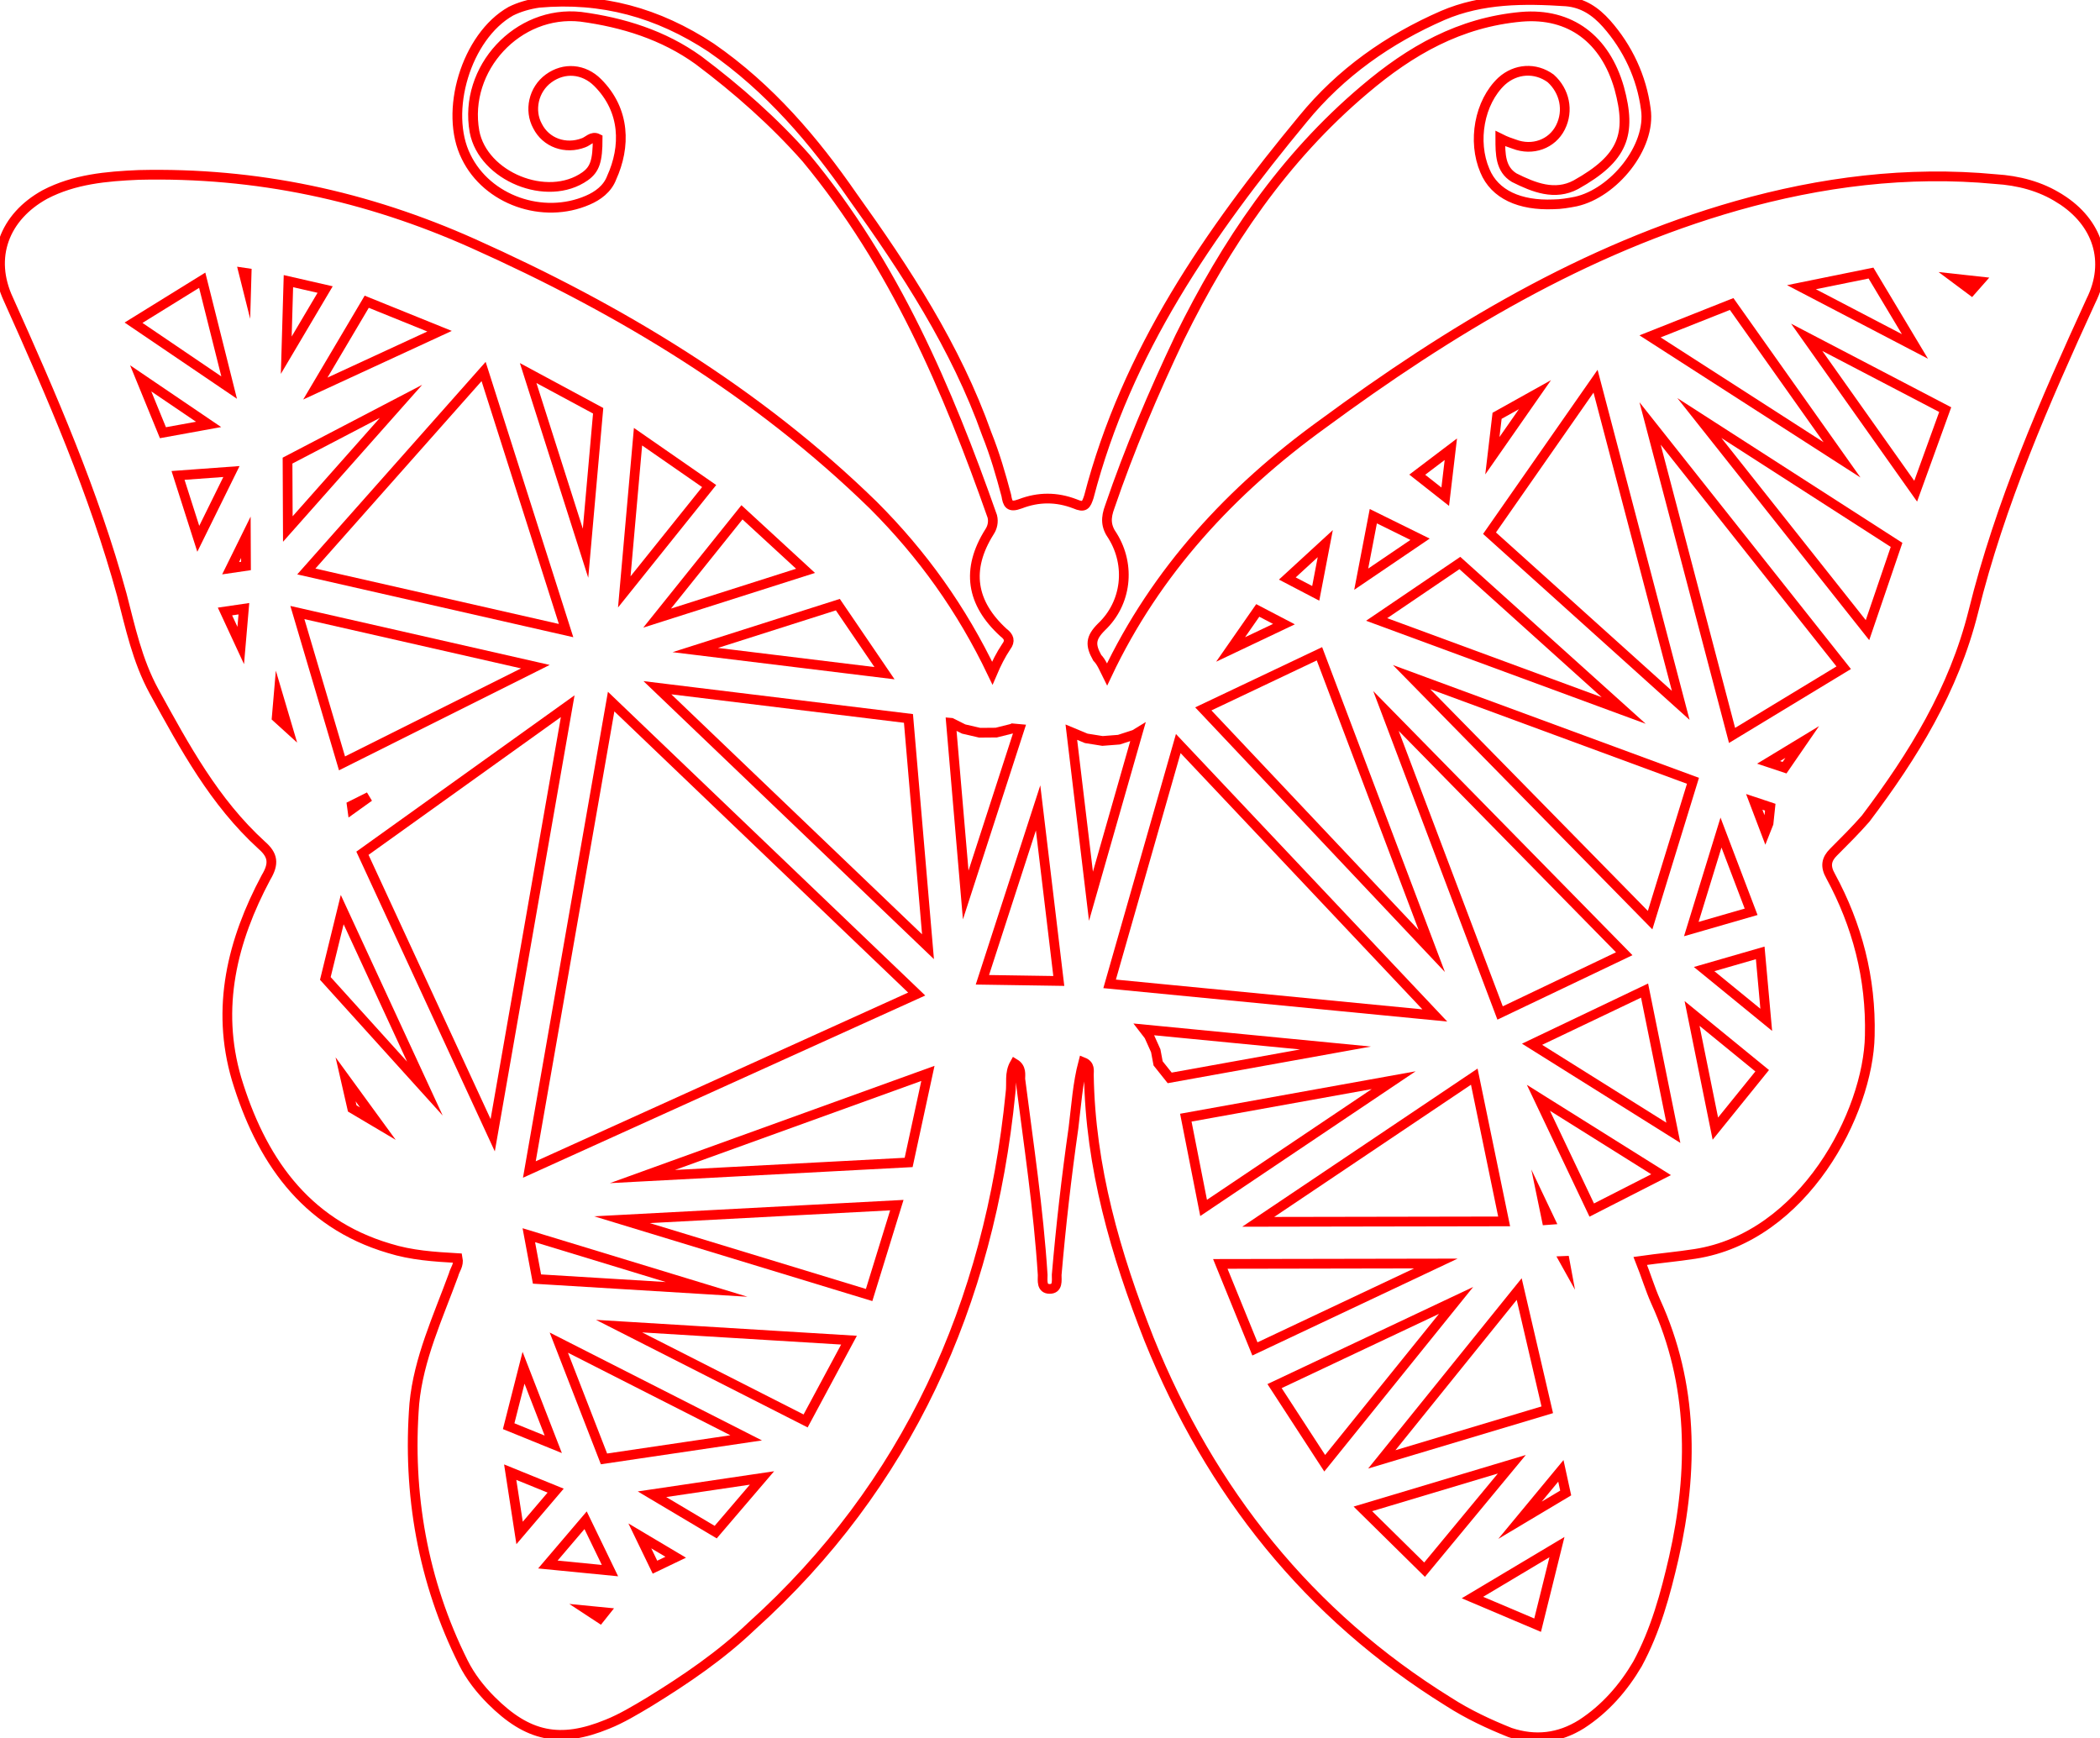
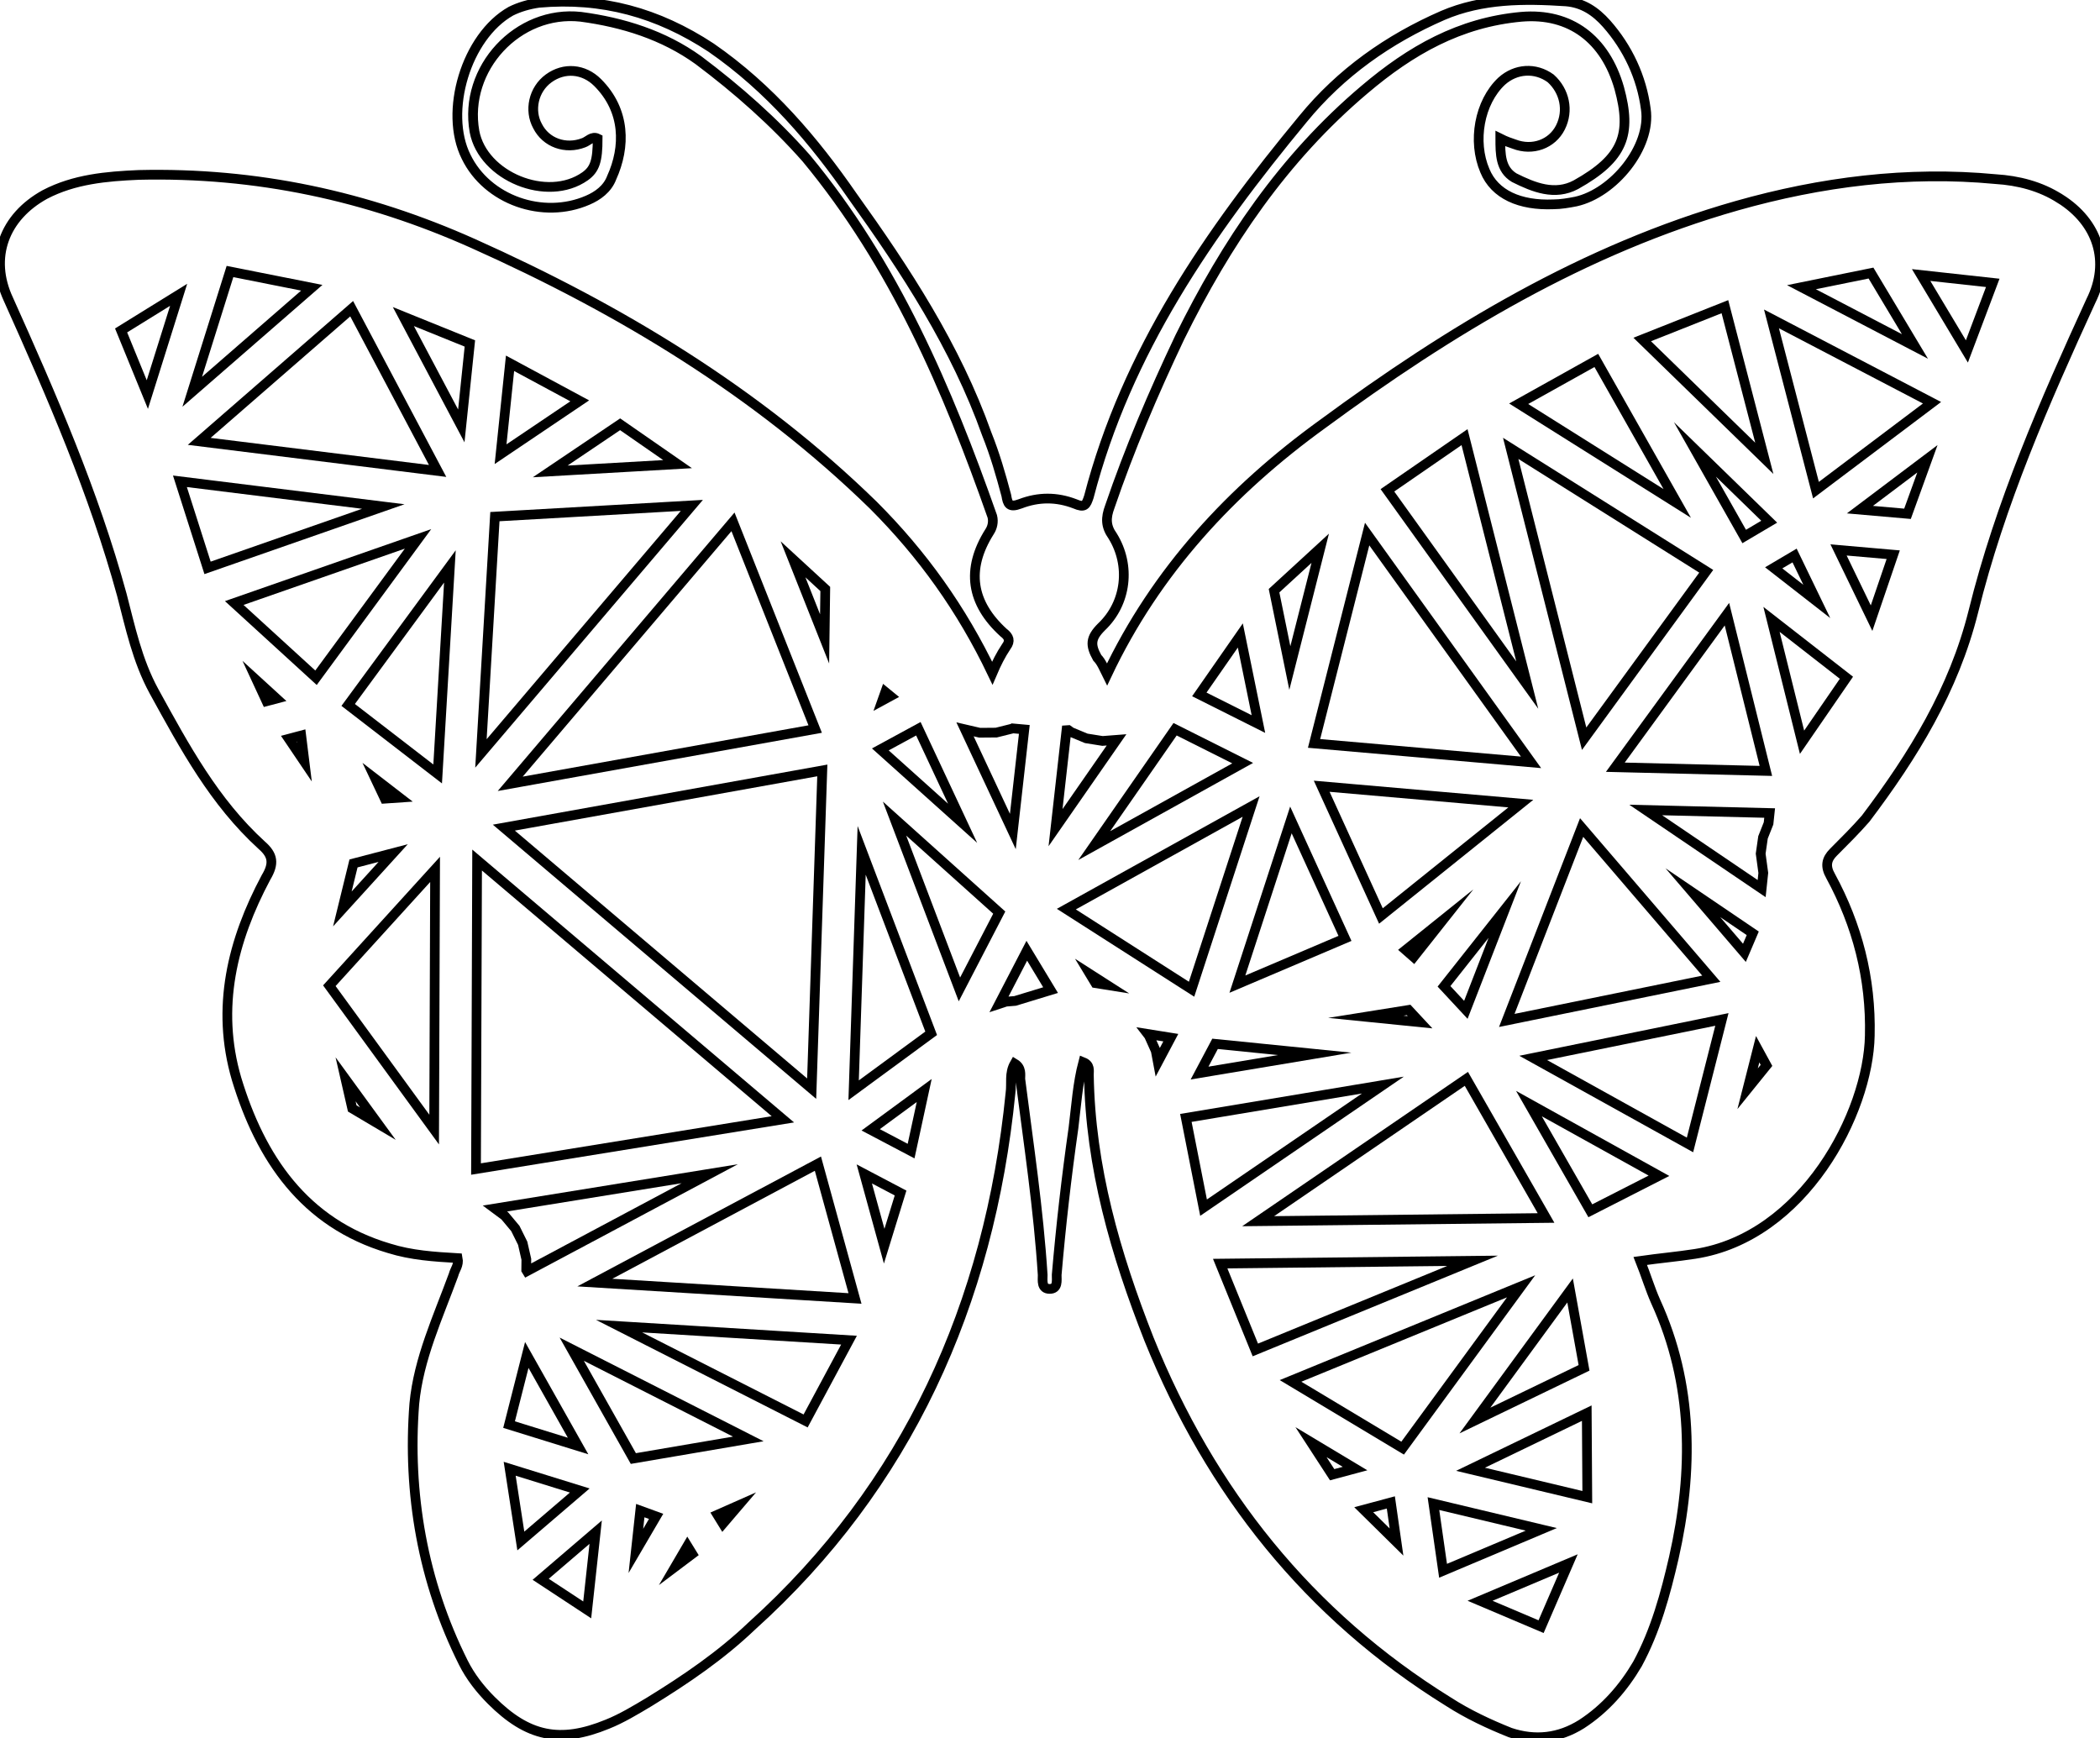
<svg xmlns="http://www.w3.org/2000/svg" version="1.1" width="216" height="178.687" viewBox="20.16,20.16,216,178.687">
-   <g fill="none" fill-rule="nonzero" stroke="#ff0000" stroke-width="1px" stroke-linecap="butt" stroke-linejoin="miter" stroke-miterlimit="10" stroke-dasharray="" stroke-dashoffset="0" font-family="none" font-weight="none" font-size="none" text-anchor="none" style="mix-blend-mode: normal">
-     <path d="M113.62,139.722l-27.381,1.452l29.363,-10.61z" />
+   <g fill="none" fill-rule="nonzero" stroke="#000000" stroke-width="1px" stroke-linecap="butt" stroke-linejoin="miter" stroke-miterlimit="10" stroke-dasharray="" stroke-dashoffset="0" font-family="none" font-weight="none" font-size="none" text-anchor="none" style="mix-blend-mode: normal">
+     <path d="M128.22,121.997l-3.649,1.113l-0.941,0.077l-0.69,0.227l2.833,-5.464z" />
+     <path d="M134.019,121.468l-1.185,-0.189l-0.562,-0.929z" />
+     <path d="M140.585,126.888l-1.33,2.508l-0.219,-1.163l-0.694,-1.545l-0.139,-0.18z" />
+     <path d="M115.937,126.439l-7.975,5.857l0.826,-24.674z" />
+     <path d="M113.872,138.556l-4.156,-2.189l5.506,-4.044z" />
+     <path d="M128.729,105.288l1.128,-10.022l0.192,-0.013l0.273,0.199l1.564,0.651l1.673,0.267l1.446,-0.112z" />
+     <path d="M122.94,114.026l-4.096,7.9l-6.675,-17.569z" />
+     <path d="M119.172,104.837l-8.463,-7.596l3.912,-2.126z" />
+     <path d="M125.519,95.185l-1.181,10.5l-4.92,-10.51l1.515,0.351l1.694,-0.014l1.644,-0.41l0.048,-0.025z" />
+     <path d="M166.222,125.302l-5.579,-0.561l4.403,-0.704z" />
+     <path d="M147.978,98.653l-15.269,8.479l8.317,-11.966z" />
+     <path d="M111.746,91.761l-0.836,0.454l0.313,-0.881z" />
+     <path d="M142.721,121.906l-12.88,-8.239l19.004,-10.554z" />
+     <path d="M158.501,116.678l-11.066,4.705l5.504,-16.889z" />
+     <path d="M112.79,142.868l-1.686,5.469l-2.045,-7.433z" />
+     <path d="M155.385,128.554l-11.842,1.976l1.594,-3.006z" />
+     <path d="M176.588,102.815l-14.39,11.559l-6.092,-13.345z" />
+     <path d="M103.645,132.134l-31.662,-26.848l32.758,-5.883z" />
+     <path d="M143.954,144.373l-1.819,-9.229l20.265,-3.38z" />
+     <path d="M149.597,94.632l-6.079,-3.049l4.219,-6.061z" />
+     <path d="M152.829,88.871l-1.624,-7.956l4.749,-4.362z" />
+     <path d="M179.182,145.436l-29.612,0.33l21.416,-14.64z" />
+     <path d="M165.562,118.595l-0.821,-0.722l3.821,-3.07z" />
    <path d="M107.486,158.002l-4.463,8.309l-19.187,-9.752z" />
-     <path d="M143.959,144.4l-1.829,-9.283l21.379,-3.854z" />
-     <path d="M132.374,112.344l-2.019,-16.878l1.531,0.637l1.673,0.267l1.689,-0.131l1.611,-0.522l0.322,-0.197z" />
-     <path d="M129.065,121.056l-7.858,-0.12l5.729,-17.681z" />
-     <path d="M167.741,124.603l-33.449,-3.248l7.062,-24.716z" />
-     <path d="M109.555,153.358l-25.421,-7.746l28.272,-1.499z" />
-     <path d="M157.528,127.952l-17.057,3.074l-1.19,-1.491l-0.245,-1.302l-0.694,-1.545l-0.5,-0.648z" />
-     <path d="M125.024,95.14l-5.533,17.075l-1.515,-17.711l0.031,0.003l1.276,0.637l1.65,0.382l1.694,-0.014l1.644,-0.41l0.049,-0.026z" />
-     <path d="M174.871,145.787l-25.297,0.045l22.226,-14.934z" />
-     <path d="M149.238,158.903l-3.561,-8.744l22.17,-0.04z" />
-     <path d="M156.416,170.661l-5.159,-7.934l18.67,-8.812z" />
-     <path d="M181.116,149.915l-0.036,-0.065l0.024,-0.001z" />
-     <path d="M179.577,145.627l-0.323,0.024l-0.257,-1.244z" />
-     <path d="M114.449,122.402l-39.841,18.048l8.413,-48.128z" />
-     <path d="M93.773,177.746l-6.552,-3.896l11.315,-1.675z" />
-     <path d="M92.84,152.78l-17.446,-1.064l-0.841,-4.508z" />
-     <path d="M187.224,118.257l-12.768,6.093l-11.74,-31.062z" />
-     <path d="M167.429,117.977l-23.5,-24.904l11.945,-5.669z" />
-     <path d="M152.224,84.354l-5.488,2.606l2.794,-4.014z" />
-     <path d="M113.602,94.053l2.009,23.482l-27.833,-26.639z" />
-     <path d="M96.908,168.049l-14.623,2.165l-4.645,-11.958z" />
-     <path d="M77.068,168.715l-4.588,-1.865l1.529,-6.011z" />
-     <path d="M179.307,165.163l-17.02,5.101l14.133,-17.518z" />
-     <path d="M166.686,181.609l-6.344,-6.253l15.319,-4.59z" />
-     <path d="M89.662,180.329l-2.134,1.023l-1.557,-3.218z" />
-     <path d="M191.015,140.981l-7.133,3.64l-5.486,-11.547z" />
-     <path d="M192.276,136.672l-14.532,-9.105l11.572,-5.522z" />
-     <path d="M111.138,89.4l-19.466,-2.38l14.666,-4.67z" />
-     <path d="M82.352,185.991l-0.488,0.612l-1.179,-0.775z" />
-     <path d="M181.203,173.72l-4.702,2.806l4.206,-5.081z" />
-     <path d="M82.9,181.705l-6.387,-0.627l3.88,-4.554z" />
-     <path d="M155.492,81.188l-2.921,-1.527l3.903,-3.585z" />
-     <path d="M166.223,75.625l-6.052,4.106l1.244,-6.478z" />
-     <path d="M103.017,78.874l-15.268,4.861l8.726,-10.882z" />
-     <path d="M187.167,93.238l-25.41,-9.363l8.56,-5.807z" />
+     <path d="M108.102,153.712l-26.76,-1.633l22.946,-12.232z" />
+     <path d="M105.045,80.74l-0.069,5.132l-3.247,-8.184z" />
+     <path d="M104.007,95.146l-31.367,5.633l22.913,-26.945z" />
+     <path d="M74.359,150.906l-0.073,-0.12l0.012,-1.1l-0.377,-1.652l-0.753,-1.517l-1.087,-1.3l-1.017,-0.755l22.097,-3.579z" />
+     <path d="M100.684,135.287l-31.563,5.113l0.113,-31.78z" />
+     <path d="M170.933,124.025l-2.246,-2.417l6.248,-7.897z" />
+     <path d="M149.281,159.009l-3.616,-8.879l25.96,-0.29z" />
+     <path d="M196.18,120.828l-21.037,4.288l7.699,-19.841z" />
+     <path d="M177.637,98.571l-22.317,-1.946l5.461,-21.533z" />
+     <path d="M164.431,169.108l-11.53,-6.915l23.715,-9.731z" />
+     <path d="M97.128,168.161l-11.824,2.016l-6.336,-11.246z" />
+     <path d="M79.62,168.889l-7.099,-2.202l1.823,-7.162z" />
+     <path d="M159.535,171.209l-2.352,0.632l-2.178,-3.349z" />
+     <path d="M91.362,179.989l-1.739,1.308l1.24,-2.118z" />
+     <path d="M94.518,176.875l-0.563,-0.915l2.162,-0.956z" />
+     <path d="M61.263,102.202l-1.524,0.104l-0.954,-2.016z" />
    <path d="M59.025,135.729l-2.635,-1.562l-0.685,-2.994z" />
-     <path d="M77.313,173.478l-3.71,4.354l-0.965,-6.254z" />
-     <path d="M178.315,187.317l-6.704,-2.842l8.692,-5.187z" />
-     <path d="M201.412,130.29l-4.815,5.955l-2.396,-11.845z" />
-     <path d="M194.294,100.469l-4.408,14.333l-24.538,-25z" />
-     <path d="M200.275,113.943l-6.152,1.776l3.053,-9.926z" />
-     <path d="M201.831,125.054l-6.39,-5.219l5.77,-1.666z" />
-     <path d="M70.838,136.924l-13.399,-29.003l21.114,-15.125z" />
-     <path d="M63.863,132.127l-10.24,-11.33l1.735,-7.08z" />
-     <path d="M56.392,103.357l-0.048,-0.352l1.784,-0.892z" />
-     <path d="M49.736,94.971l-1.115,-1.013l0.183,-2.136z" />
-     <path d="M202.243,103.183l-0.176,1.669l-0.32,0.808l-1.149,-3.025z" />
-     <path d="M173.661,67.032l0.485,-4.105l3.893,-2.172z" />
-     <path d="M168.812,71.249l-2.878,-2.266l3.455,-2.618z" />
-     <path d="M193.035,92.708l-19.667,-17.707l10.906,-15.633z" />
-     <path d="M93.102,70.153l-8.73,10.888l1.413,-15.965z" />
-     <path d="M75.227,88.73l-19.889,9.947l-4.59,-15.516z" />
-     <path d="M203.714,99.119l-1.639,-0.545l3.457,-2.096z" />
-     <path d="M78.386,85.019l-26.719,-6.08l18.235,-20.568z" />
-     <path d="M81.685,62.409l-1.298,14.655l-5.901,-18.533z" />
-     <path d="M209.798,88.839l-11.484,6.963l-8.431,-32.086z" />
-     <path d="M45.462,78.372l-1.582,0.232l1.569,-3.184z" />
-     <path d="M44.921,86.553l-1.621,-3.498l1.945,-0.285z" />
-     <path d="M49.765,74.572l-0.03,-7.036l11.673,-6.095z" />
-     <path d="M40.554,75.58l-2.081,-6.52l5.492,-0.401z" />
-     <path d="M215.235,76.204l-2.99,8.769l-17.292,-21.815z" />
-     <path d="M209.625,67.458l-19.745,-12.7l8.393,-3.33z" />
-     <path d="M65.371,54.226l-12.777,5.899l5.286,-8.93z" />
-     <path d="M41.616,63.813l-4.697,0.853l-2.287,-5.591z" />
-     <path d="M53.602,49.941l-3.998,6.753l0.222,-7.617z" />
-     <path d="M220.238,62.292l-3.037,8.39l-11.21,-15.829z" />
-     <path d="M45.528,48.242l-0.031,1.075l-0.281,-1.121z" />
+     <path d="M64.816,136.341l-10.781,-14.796l10.876,-11.965z" />
+     <path d="M87.645,176.127l-2.08,3.552l0.452,-4.145z" />
+     <path d="M69.628,97.653l1.436,-24.355l20.258,-1.156z" />
+     <path d="M55.374,113.649l1.147,-4.681l4.078,-1.066z" />
+     <path d="M183.09,160.849l-11.226,5.419l9.79,-13.376z" />
+     <path d="M190.796,141.093l-7.06,3.602l-6.314,-11.025z" />
+     <path d="M89.853,67.898l-13.101,0.749l7.192,-4.848z" />
+     <path d="M65.176,99.764l-9.204,-7.099l10.463,-14.244z" />
+     <path d="M193.988,137.923l-16.129,-8.952l19.41,-3.956z" />
+     <path d="M177.248,90.623l-14.382,-20.032l7.932,-5.47z" />
+     <path d="M183.425,174.15l-12.013,-2.868l11.958,-5.772z" />
+     <path d="M163.801,178.765l-3.372,-3.323l2.789,-0.75z" />
+     <path d="M195.658,78.918l-12.558,17.222l-7.554,-29.863z" />
+     <path d="M200.442,116.156l-0.856,2.008l-5.304,-6.185z" />
+     <path d="M80.559,185.745l-4.786,-3.148l5.657,-4.846z" />
+     <path d="M79.793,173.465l-6.062,5.193l-1.147,-7.429z" />
+     <path d="M201.855,129.741l-1.94,2.4l1.033,-4.064z" />
+     <path d="M48.605,92.013l-1.029,0.272l-0.974,-2.102z" />
+     <path d="M51.479,98.533l-1.611,-2.386l1.274,-0.338z" />
+     <path d="M202.18,103.784l-0.113,1.066l-0.569,1.437l-0.24,1.677l0.27,1.981l-0.17,1.612l-11.925,-8.086z" />
+     <path d="M178.691,177.461l-10.102,4.261l-0.99,-6.909z" />
+     <path d="M79.79,61.389l-8.142,5.487l0.973,-9.349z" />
+     <path d="M52.664,89.87l-8.411,-7.686l18.904,-6.598z" />
+     <path d="M201.793,99.452l-15.485,-0.38l11.479,-15.74z" />
+     <path d="M178.672,187.469l-6.278,-2.662l9.088,-3.835z" />
+     <path d="M192.675,71.94l-16.309,-10.252l7.987,-4.456z" />
+     <path d="M59.584,72.258l-18.076,6.31l-2.842,-8.905z" />
+     <path d="M207.031,82.02l-4.434,-3.454l2.148,-1.27z" />
+     <path d="M202.136,73.82l-2.573,1.521l-5.068,-8.957z" />
+     <path d="M210.078,89.869l-4.565,6.636l-3.141,-12.639z" />
+     <path d="M68.49,55.487l-0.882,8.481l-5.959,-11.248z" />
+     <path d="M65.171,68.598l-24.52,-3.041l15.681,-13.646z" />
+     <path d="M201.631,67.301l-12.559,-12.223l8.507,-3.375z" />
+     <path d="M218.882,61.583l-11.937,8.991l-4.576,-17.613z" />
+     <path d="M214.891,77.214l-2.226,6.527l-3.397,-7.017z" />
+     <path d="M52.228,49.757l-12.295,10.698l3.882,-12.369z" />
+     <path d="M216.36,73.006l-4.896,-0.427l6.944,-5.231z" />
+     <path d="M35.315,60.743l-2.699,-6.597l5.919,-3.663z" />
    <path d="M217.125,55.793l-11.672,-6.094l7.152,-1.453z" />
-     <path d="M43.729,60.026l-9.834,-6.672l7.064,-4.372z" />
-     <path d="M223.759,49.105l-0.823,0.933l-1.609,-1.2z" />
+     <path d="M225.129,49.255l-2.66,7.052l-4.707,-7.86z" />
    <path d="M232.052,40.599c-2.015,-1.296 -4.318,-1.871 -6.621,-2.015c-9.068,-0.864 -17.993,0.288 -26.63,2.735c-15.69,4.462 -29.509,12.811 -42.607,22.455c-9.356,6.765 -17.129,15.114 -22.167,25.766c-0.288,-0.576 -0.576,-1.296 -1.008,-1.727c-0.72,-1.296 -0.72,-2.015 0.432,-3.167c2.591,-2.447 3.023,-6.334 1.152,-9.356c-0.72,-1.008 -0.72,-1.871 -0.288,-3.023c2.015,-5.902 4.462,-11.659 7.197,-17.417c4.75,-9.644 10.652,-18.425 19.001,-25.478c4.75,-4.03 9.788,-6.909 16.122,-7.485c5.038,-0.432 8.637,2.303 10.076,7.341c1.296,4.75 0.432,7.197 -4.462,9.932c-2.159,1.152 -4.318,0.288 -6.334,-0.72c-1.439,-0.864 -1.439,-2.447 -1.439,-4.03c0.576,0.288 1.008,0.432 1.439,0.576c1.871,0.72 3.886,0 4.75,-1.727c0.864,-1.727 0.432,-3.743 -1.008,-5.038c-1.583,-1.152 -3.599,-1.008 -5.038,0.288c-2.303,2.159 -3.023,6.19 -1.727,9.212c1.008,2.447 3.599,3.599 7.053,3.455c0.72,0 1.583,-0.144 2.303,-0.288c3.886,-0.864 7.773,-5.614 7.197,-9.5c-0.432,-3.311 -1.871,-6.334 -4.03,-8.781c-1.152,-1.296 -2.447,-2.159 -4.174,-2.303c-4.318,-0.288 -8.637,-0.288 -12.667,1.439c-5.614,2.447 -10.508,5.902 -14.394,10.652c-9.644,11.659 -18.137,23.895 -22.023,38.865c-0.288,0.864 -0.432,1.152 -1.439,0.72c-1.871,-0.72 -3.743,-0.72 -5.614,0c-1.152,0.432 -1.296,0 -1.439,-0.864c-0.576,-2.159 -1.152,-4.174 -2.015,-6.334c-3.167,-8.925 -8.349,-16.841 -13.819,-24.47c-3.886,-5.614 -8.493,-11.084 -14.538,-15.258c-5.47,-3.599 -11.228,-5.182 -17.705,-4.606c-1.008,0.144 -2.015,0.432 -2.879,0.864c-4.606,2.591 -6.909,10.364 -4.606,14.97c2.159,4.462 7.917,6.477 12.523,4.462c1.008,-0.432 2.015,-1.152 2.447,-2.303c1.439,-3.167 1.439,-6.909 -1.439,-9.788c-1.439,-1.439 -3.455,-1.583 -5.038,-0.432c-1.583,1.152 -2.015,3.311 -1.152,4.894c0.864,1.727 2.879,2.447 4.75,1.727c0.432,-0.144 0.864,-0.72 1.439,-0.432c0,2.303 -0.288,3.167 -1.296,3.886c-3.886,2.735 -10.508,0 -11.372,-4.606c-1.152,-6.477 4.462,-12.523 10.94,-11.803c4.318,0.576 8.493,1.871 12.091,4.462c4.03,3.023 7.773,6.334 11.084,10.076c9.068,10.94 14.538,23.751 19.145,36.85c0.144,0.576 0,1.152 -0.288,1.583c-2.447,3.886 -1.871,7.341 1.439,10.364c0.576,0.432 0.72,0.864 0.288,1.439c-0.576,0.864 -1.008,1.727 -1.439,2.735c-3.167,-6.621 -7.197,-12.235 -12.235,-17.273c-11.947,-11.659 -26.054,-20.152 -41.168,-26.918c-10.94,-4.894 -22.311,-7.341 -34.403,-7.053c-3.311,0.144 -6.621,0.432 -9.644,2.015c-4.174,2.303 -5.758,6.477 -3.743,10.796c4.462,9.932 8.781,19.864 11.659,30.372c0.864,3.311 1.583,6.765 3.311,9.932c3.167,5.758 6.19,11.372 11.084,15.834c1.152,1.008 1.296,1.871 0.432,3.311c-3.455,6.477 -5.182,13.387 -3.023,20.728c2.447,8.061 6.909,14.826 15.69,17.417c2.303,0.72 4.606,0.864 7.053,1.008c0.144,0.72 -0.288,1.152 -0.432,1.727c-1.583,4.318 -3.599,8.637 -4.03,13.243c-0.72,9.212 0.864,18.281 5.038,26.63c0.72,1.439 1.727,2.735 2.879,3.886c3.743,3.743 7.053,4.462 11.947,2.447c1.439,-0.576 2.879,-1.439 4.318,-2.303c3.743,-2.303 7.341,-4.75 10.508,-7.773c15.978,-14.394 24.47,-33.107 26.63,-54.843c0.144,-1.008 -0.144,-2.015 0.432,-3.023c0.72,0.432 0.576,1.152 0.576,1.583c0.864,6.765 1.871,13.387 2.303,20.152c0,0.576 -0.144,1.439 0.72,1.439c0.864,0 0.72,-0.864 0.72,-1.439c0.432,-5.038 1.008,-10.076 1.727,-15.114c0.288,-2.303 0.432,-4.606 1.008,-6.765c0.72,0.288 0.576,0.864 0.576,1.296c0.144,9.5 2.735,18.425 6.19,27.205c6.334,15.69 16.41,28.357 30.804,37.282c2.015,1.296 4.174,2.303 6.334,3.167c2.591,0.864 5.038,0.576 7.341,-0.864c2.447,-1.583 4.318,-3.743 5.758,-6.19c1.871,-3.455 2.879,-7.197 3.743,-10.94c2.015,-8.925 2.015,-17.849 -1.871,-26.342c-0.576,-1.296 -1.008,-2.735 -1.583,-4.174c2.015,-0.288 3.743,-0.432 5.614,-0.72c11.228,-1.727 17.849,-14.538 17.993,-22.455c0.144,-5.902 -1.296,-11.372 -4.03,-16.41c-0.576,-1.008 -0.432,-1.727 0.288,-2.447c1.152,-1.152 2.303,-2.303 3.311,-3.455c4.894,-6.477 9.068,-13.243 11.084,-21.304c2.735,-11.084 7.341,-21.592 12.091,-31.956c2.015,-4.03 0.72,-8.061 -3.167,-10.508z" />
  </g>
</svg>
